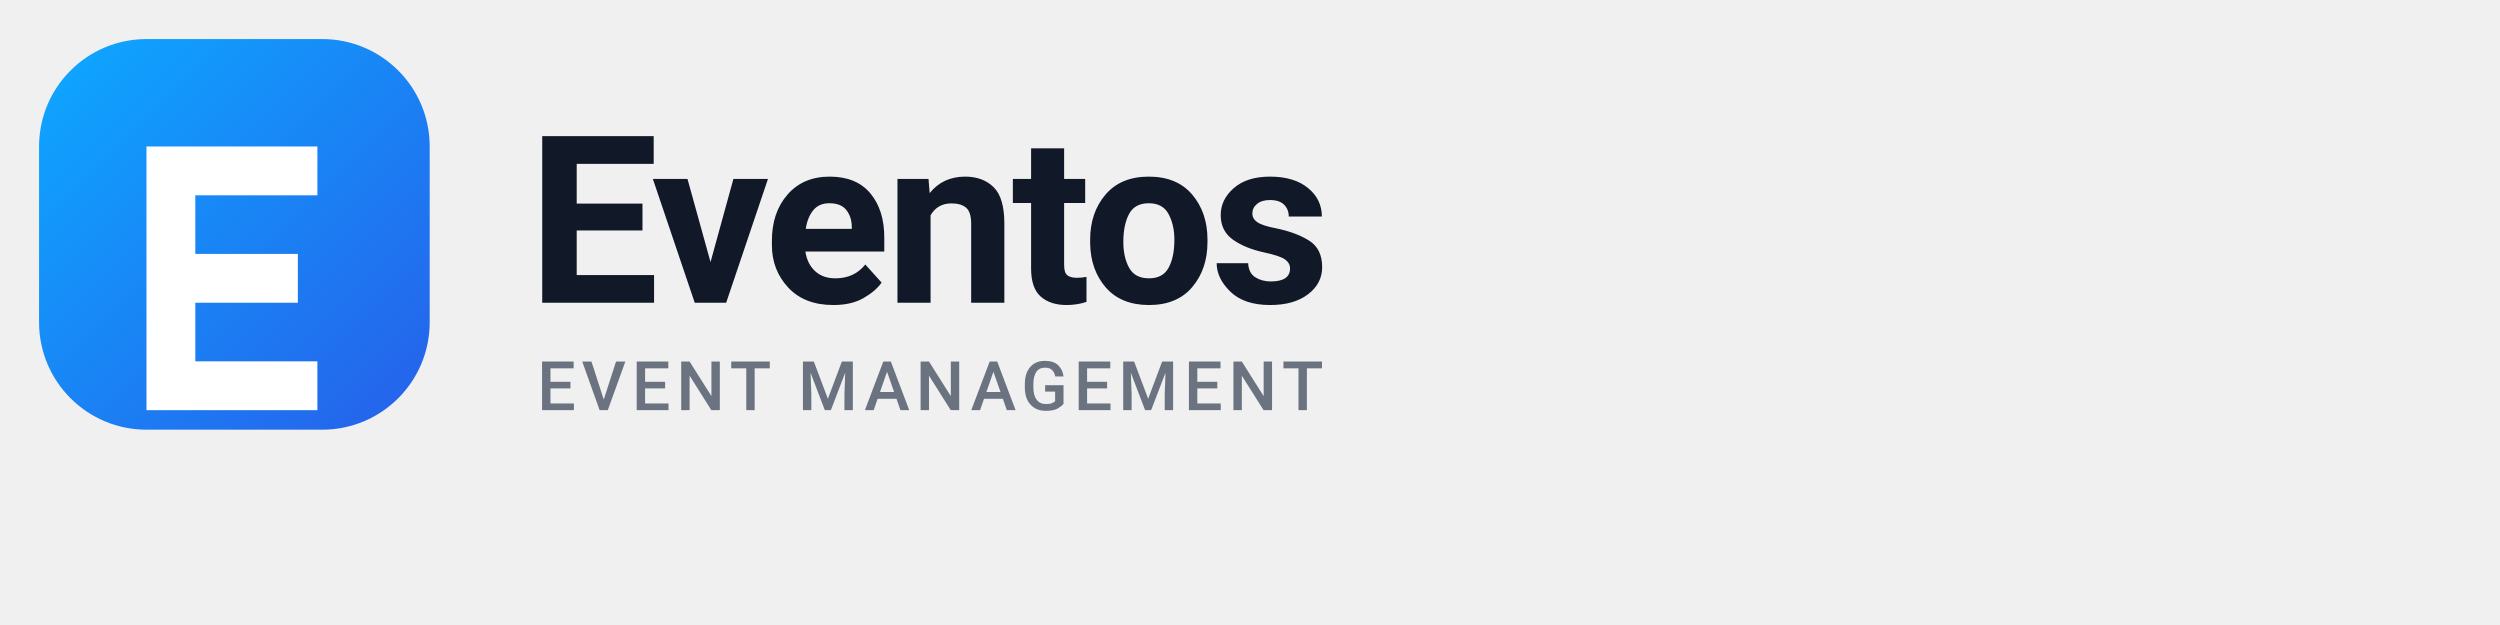
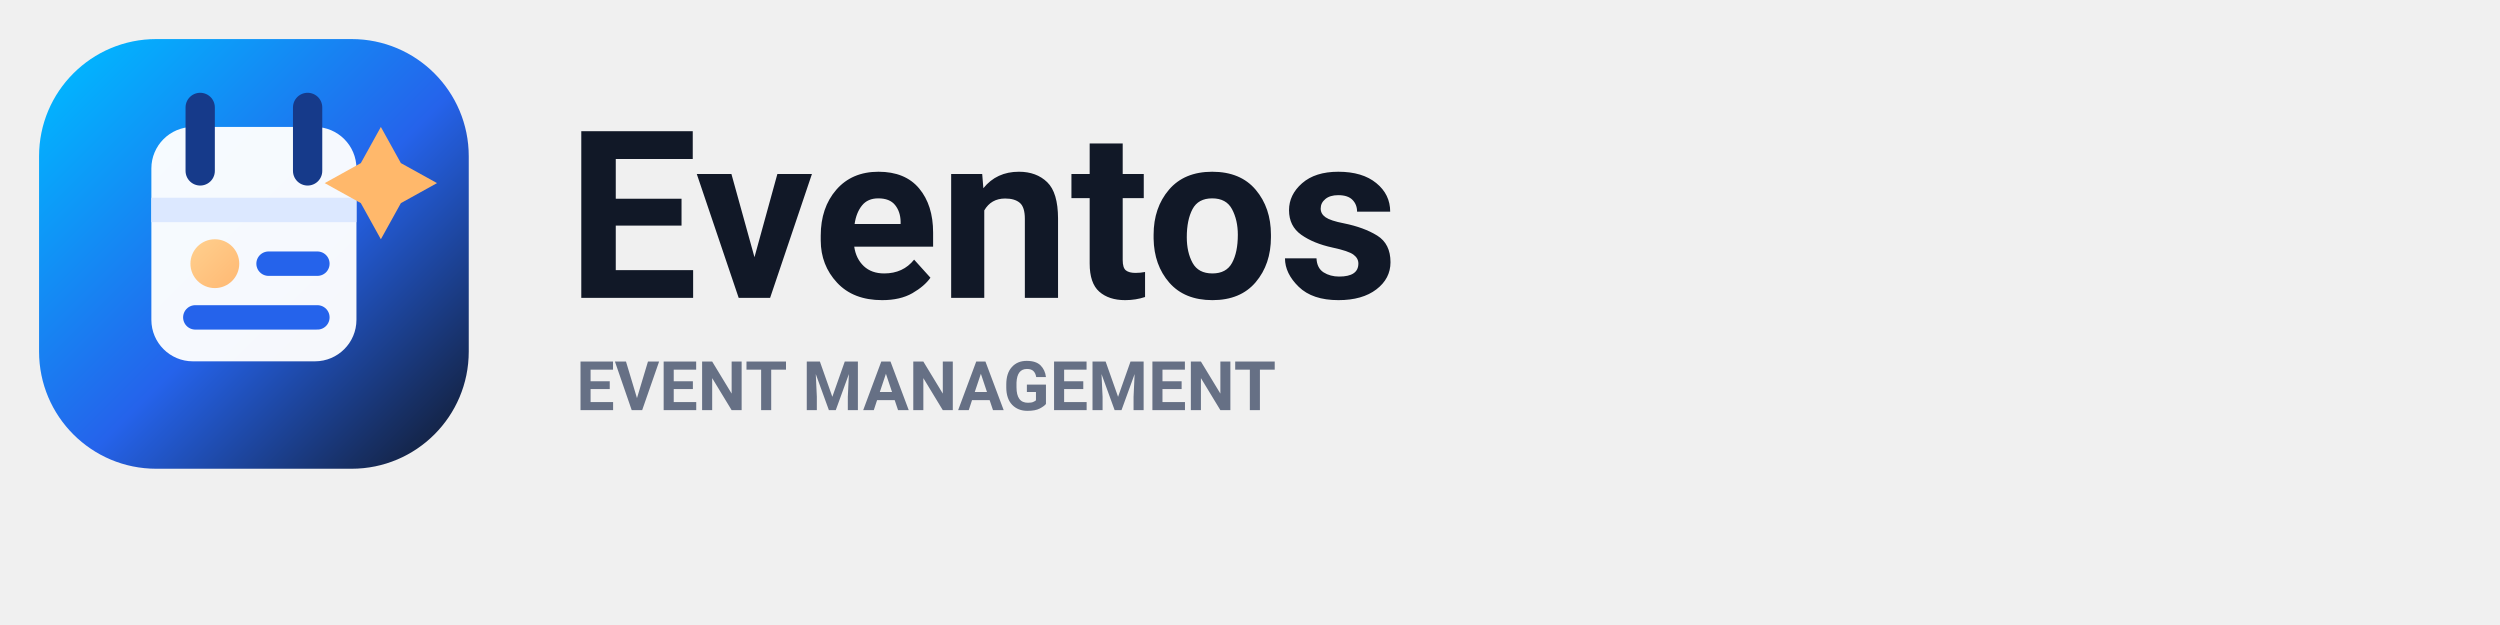
<svg xmlns="http://www.w3.org/2000/svg" width="512" height="128" viewBox="0 0 512 128" fill="none">
  <defs>
-     <linearGradient id="g1" x1="12" y1="12" x2="84" y2="84" gradientUnits="userSpaceOnUse">
-       <stop stop-color="#0EA5FF" />
-       <stop offset="1" stop-color="#2563EB" />
+     <linearGradient id="eventosTileWide" x1="12" y1="12" x2="96" y2="96" gradientUnits="userSpaceOnUse">
+       <stop stop-color="#00B8FF" />
+       <stop offset="0.52" stop-color="#2563EB" />
+       <stop offset="1" stop-color="#111827" />
+     </linearGradient>
+     <linearGradient id="eventosAccentWide" x1="35" y1="34" x2="74" y2="74" gradientUnits="userSpaceOnUse">
+       <stop stop-color="#FFE6A8" />
+       <stop offset="1" stop-color="#FF8A3D" />
    </linearGradient>
  </defs>
-   <rect x="8" y="8" width="80" height="80" rx="22" fill="url(#g1)" />
-   <path d="M30 30h35v10H40v12h21v10H40v12h25v10H30V30z" fill="white" />
-   <text x="108" y="62" fill="#111827" font-family="Segoe UI, Roboto, Helvetica, Arial, sans-serif" font-size="48" font-weight="700" letter-spacing="-1">Eventos</text>
-   <text x="110" y="84" fill="#6B7280" font-family="Segoe UI, Roboto, Helvetica, Arial, sans-serif" font-size="14" font-weight="500" letter-spacing="1.2">EVENT MANAGEMENT</text>
+   <rect x="8" y="8" width="88" height="88" rx="24" fill="url(#eventosTileWide)" />
+   <path d="M31 34.5C31 29.81 34.81 26 39.5 26h25C69.19 26 73 29.81 73 34.5v31C73 70.19 69.19 74 64.5 74h-25C34.81 74 31 70.19 31 65.5v-31z" fill="white" fill-opacity="0.96" />
+   <path d="M41 22v13M63 22v13" stroke="#163A8A" stroke-linecap="round" stroke-width="6" />
+   <path d="M31 43h42" stroke="#DCE8FF" stroke-width="5" />
+   <circle cx="44" cy="54" r="5" fill="url(#eventosAccentWide)" />
+   <path d="M55 54h10M40 65h25" stroke="#2563EB" stroke-linecap="round" stroke-width="5" />
+   <path d="M78 26l4.1 7.4 7.4 4.1-7.4 4.1L78 49l-4.1-7.4-7.4-4.1 7.4-4.1L78 26z" fill="#FFB86B" />
+   <text x="116" y="61" fill="#111827" font-family="Segoe UI, Roboto, Helvetica, Arial, sans-serif" font-size="48" font-weight="750">Eventos</text>
+   <text x="118" y="84" fill="#667085" font-family="Segoe UI, Roboto, Helvetica, Arial, sans-serif" font-size="14" font-weight="600">EVENT MANAGEMENT</text>
</svg>
